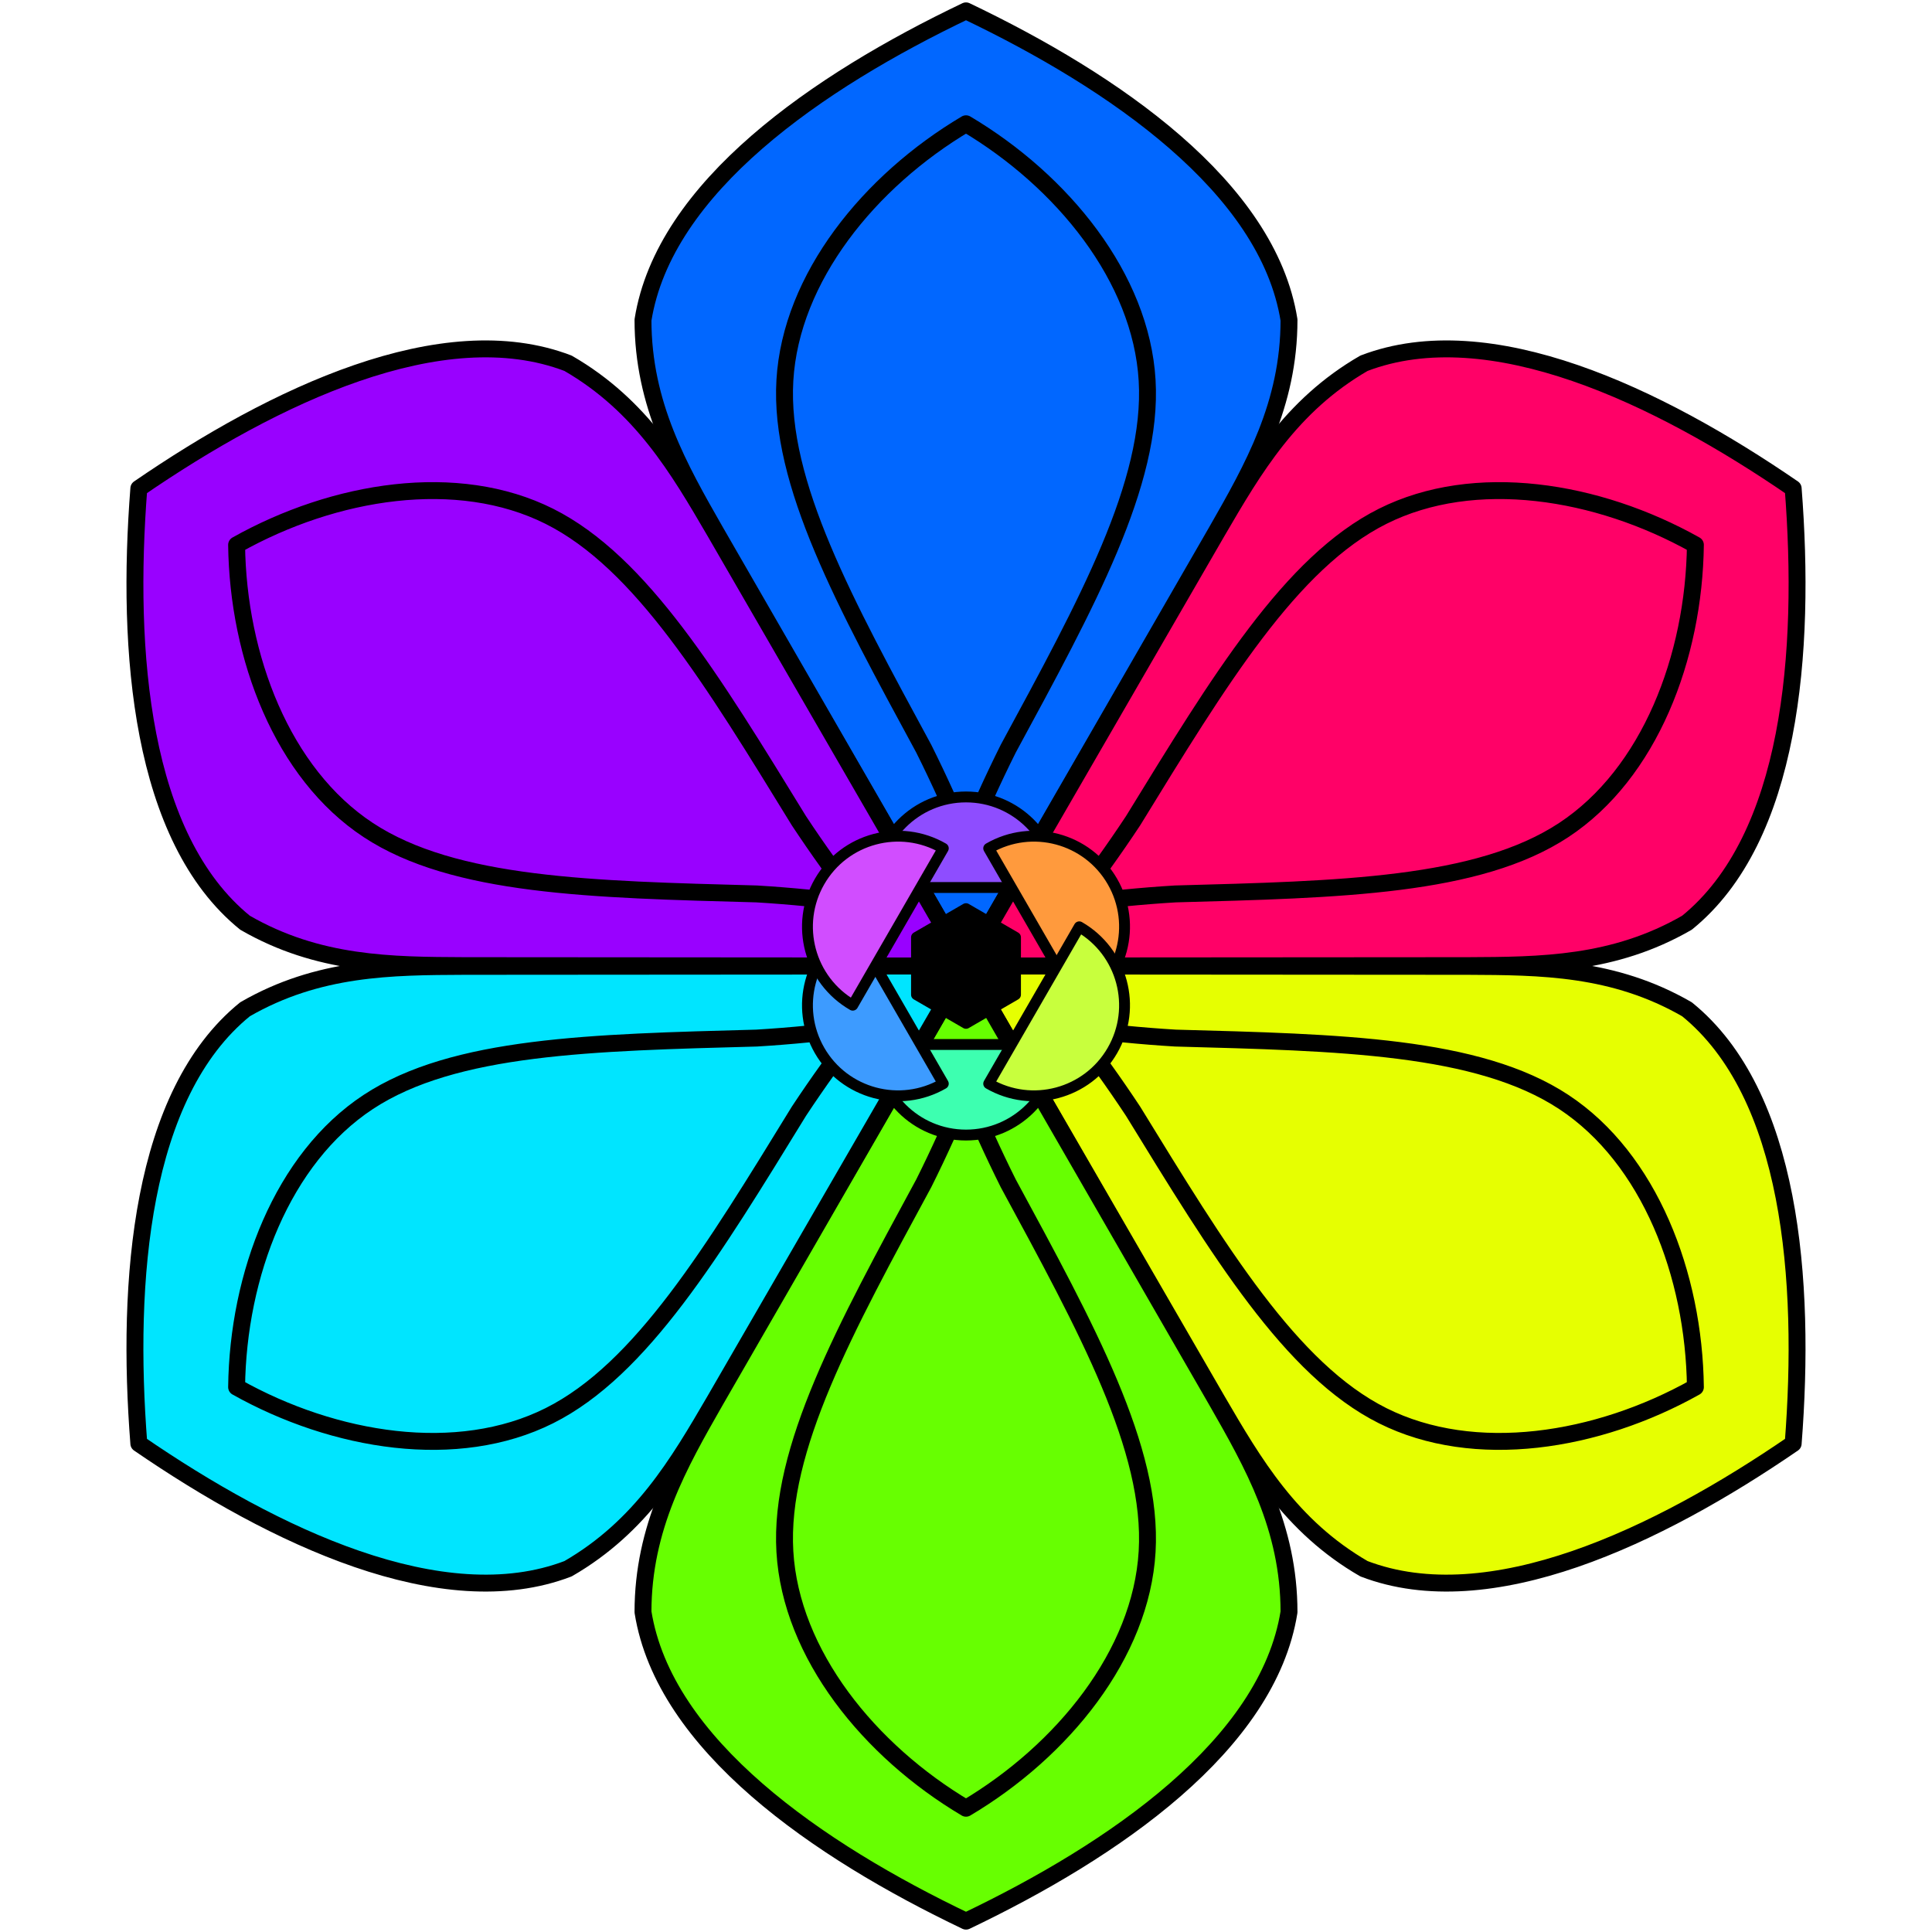
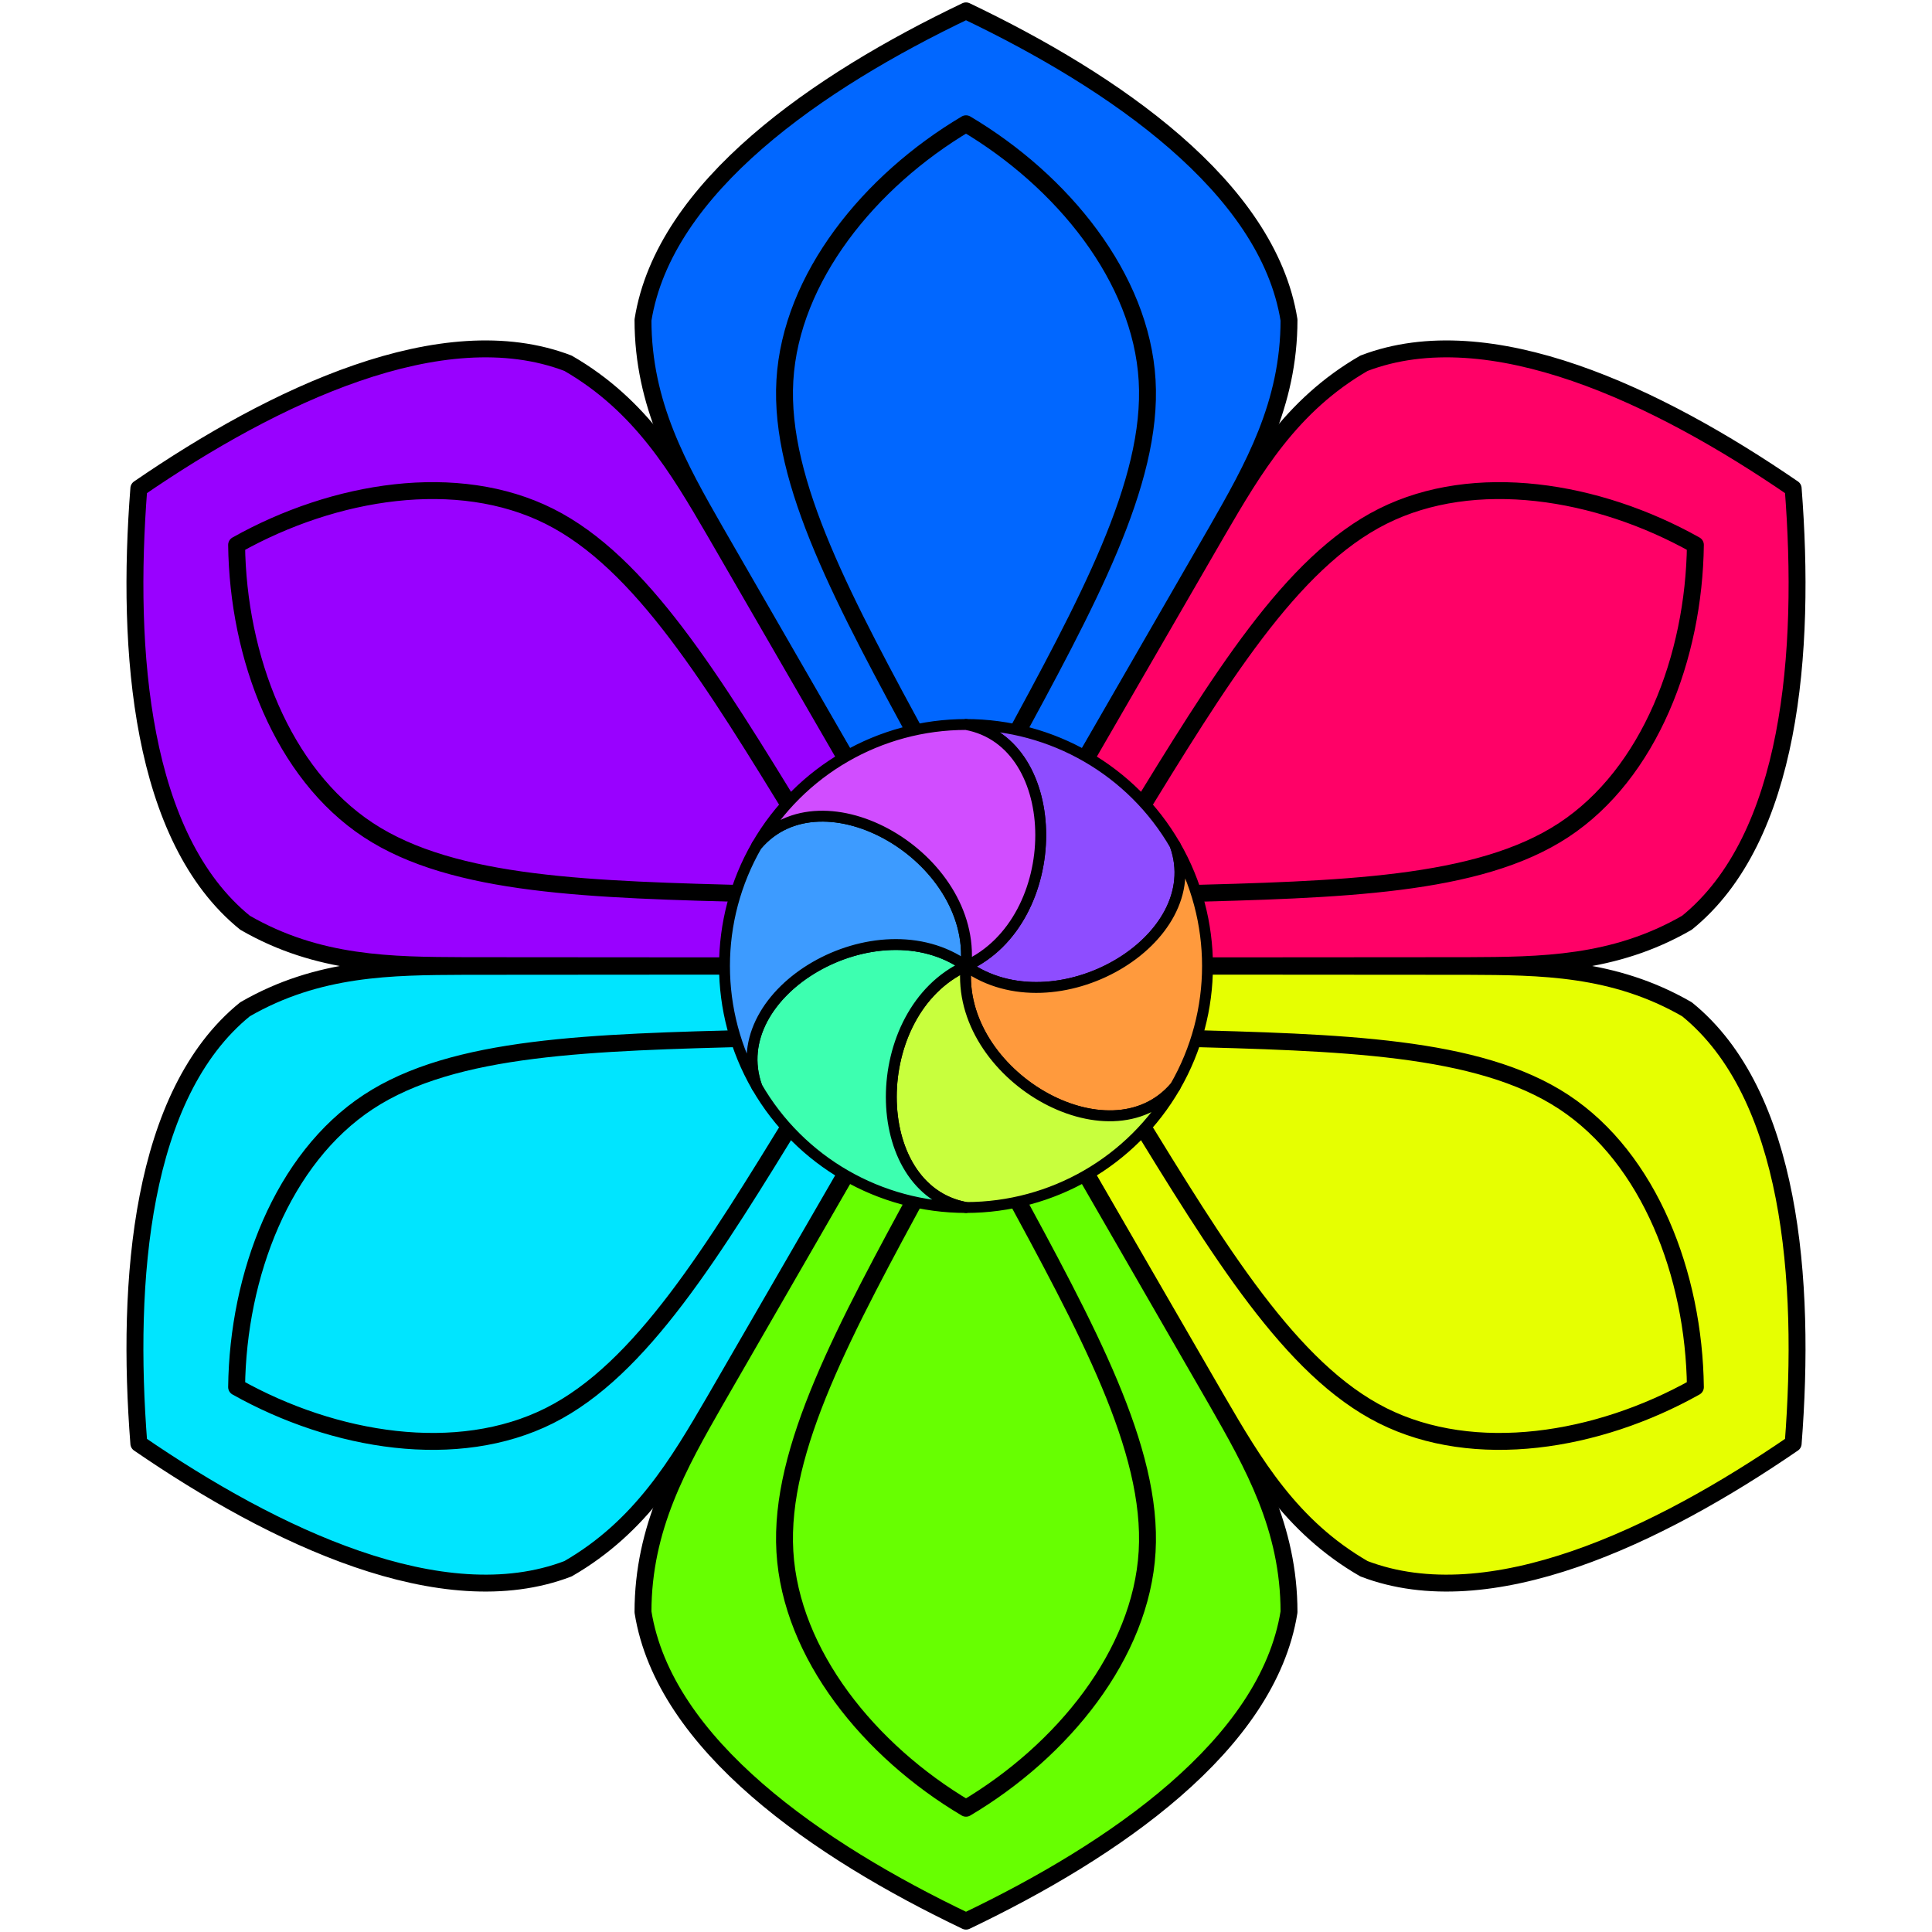
<svg xmlns="http://www.w3.org/2000/svg" viewBox="0 0 32 32" fill="none">
  <g stroke="#000000" stroke-width="0.28" stroke-linecap="round" stroke-linejoin="round">
    <path fill="#0167FF" d="M16 0.18 C13.55 1.35 11 3.1 10.65 5.3 C10.65 6.7 11.25 7.75 11.85 8.8 L16 16 L20.15 8.8 C20.75 7.75 21.35 6.7 21.35 5.3 C21 3.1 18.45 1.35 16 0.18 Z" />
    <path d="M16 2.05 C14.4 3 13.1 4.6 13 6.3 C12.9 8 14 10 15.3 12.4 C15.55 12.9 15.8 13.45 16 13.95 C16.2 13.45 16.45 12.9 16.7 12.4 C18 10 19.1 8 19 6.3 C18.9 4.6 17.6 3 16 2.05 Z" />
  </g>
  <g transform="rotate(60 16 16)" stroke="#000000" stroke-width="0.28" stroke-linecap="round" stroke-linejoin="round">
    <path fill="#FF0167" d="M16 0.18 C13.55 1.35 11 3.1 10.65 5.3 C10.65 6.7 11.25 7.75 11.85 8.8 L16 16 L20.15 8.8 C20.75 7.75 21.35 6.7 21.35 5.3 C21 3.1 18.45 1.35 16 0.18 Z" />
    <path d="M16 2.05 C14.4 3 13.1 4.6 13 6.3 C12.9 8 14 10 15.3 12.4 C15.55 12.9 15.8 13.45 16 13.95 C16.2 13.45 16.45 12.9 16.7 12.4 C18 10 19.1 8 19 6.3 C18.9 4.6 17.6 3 16 2.05 Z" />
  </g>
  <g transform="rotate(120 16 16)" stroke="#000000" stroke-width="0.28" stroke-linecap="round" stroke-linejoin="round">
    <path fill="#E6FF01" d="M16 0.18 C13.55 1.35 11 3.1 10.65 5.3 C10.65 6.7 11.25 7.75 11.85 8.8 L16 16 L20.15 8.8 C20.75 7.75 21.35 6.7 21.35 5.3 C21 3.1 18.45 1.35 16 0.18 Z" />
    <path d="M16 2.05 C14.4 3 13.1 4.6 13 6.3 C12.9 8 14 10 15.3 12.4 C15.55 12.9 15.8 13.45 16 13.95 C16.2 13.45 16.45 12.9 16.7 12.4 C18 10 19.1 8 19 6.3 C18.9 4.6 17.6 3 16 2.05 Z" />
  </g>
  <g transform="rotate(180 16 16)" stroke="#000000" stroke-width="0.28" stroke-linecap="round" stroke-linejoin="round">
    <path fill="#67FF01" d="M16 0.18 C13.55 1.35 11 3.1 10.65 5.3 C10.65 6.7 11.25 7.75 11.85 8.8 L16 16 L20.15 8.8 C20.75 7.75 21.35 6.7 21.35 5.3 C21 3.1 18.45 1.35 16 0.18 Z" />
    <path d="M16 2.05 C14.4 3 13.1 4.6 13 6.3 C12.9 8 14 10 15.3 12.4 C15.55 12.9 15.8 13.45 16 13.95 C16.2 13.45 16.45 12.9 16.7 12.4 C18 10 19.1 8 19 6.3 C18.9 4.6 17.6 3 16 2.05 Z" />
  </g>
  <g transform="rotate(240 16 16)" stroke="#000000" stroke-width="0.28" stroke-linecap="round" stroke-linejoin="round">
    <path fill="#00E5FF" d="M16 0.18 C13.55 1.35 11 3.1 10.65 5.3 C10.65 6.7 11.25 7.75 11.85 8.8 L16 16 L20.15 8.8 C20.75 7.75 21.35 6.7 21.35 5.3 C21 3.1 18.45 1.35 16 0.18 Z" />
    <path d="M16 2.05 C14.4 3 13.1 4.6 13 6.3 C12.9 8 14 10 15.3 12.4 C15.55 12.9 15.8 13.45 16 13.95 C16.2 13.45 16.45 12.9 16.7 12.4 C18 10 19.1 8 19 6.3 C18.9 4.6 17.6 3 16 2.05 Z" />
  </g>
  <g transform="rotate(300 16 16)" stroke="#000000" stroke-width="0.28" stroke-linecap="round" stroke-linejoin="round">
    <path fill="#9901FF" d="M16 0.18 C13.55 1.35 11 3.1 10.65 5.3 C10.65 6.7 11.25 7.75 11.85 8.8 L16 16 L20.15 8.8 C20.75 7.75 21.35 6.7 21.35 5.3 C21 3.1 18.45 1.35 16 0.18 Z" />
    <path d="M16 2.05 C14.4 3 13.1 4.6 13 6.3 C12.9 8 14 10 15.3 12.4 C15.55 12.9 15.8 13.45 16 13.95 C16.2 13.45 16.45 12.9 16.7 12.4 C18 10 19.1 8 19 6.3 C18.9 4.6 17.6 3 16 2.05 Z" />
  </g>
-   <g data-center="pinwheel" stroke="#000000" stroke-width="0.18" stroke-linecap="round" stroke-linejoin="round">
-     <g data-center-pair="0-180">
-       <path fill="#8E4DFF" d="M14.5 14.7 A1.5 1.5 0 0 1 17.5 14.7 Z" />
-       <path fill="#3DFFB0" d="M14.5 14.7 A1.5 1.5 0 0 1 17.5 14.7 Z" transform="rotate(180 16 16)" />
-     </g>
-     <g data-center-pair="60-240">
-       <path fill="#FF9A3D" d="M14.5 14.7 A1.5 1.5 0 0 1 17.5 14.7 Z" transform="rotate(60 16 16)" />
-       <path fill="#3D9BFF" d="M14.5 14.7 A1.5 1.5 0 0 1 17.5 14.7 Z" transform="rotate(240 16 16)" />
-     </g>
-     <g data-center-pair="120-300">
-       <path fill="#C8FF3D" d="M14.5 14.7 A1.5 1.5 0 0 1 17.5 14.7 Z" transform="rotate(120 16 16)" />
-       <path fill="#D14DFF" d="M14.5 14.7 A1.5 1.5 0 0 1 17.5 14.7 Z" transform="rotate(300 16 16)" />
-     </g>
-     <path fill="#000000" d="M16 15.05 L16.82 15.525 L16.82 16.475 L16 16.95 L15.18 16.475 L15.18 15.525 Z" />
+   <g data-center="swirl" stroke="#000000" stroke-width="0.18" stroke-linecap="round" stroke-linejoin="round">
+     <path data-center-piece="violet-blue" fill="#8E4DFF" d="M16 16 C17.65 15.25 17.65 12.3 16 12 A4 4 0 0 1 19.464 14 C20.029 15.579 17.475 17.054 16 16 Z" />
+     <path data-center-piece="red-yellow" fill="#FF9A3D" d="M16 16 C17.65 15.25 17.65 12.3 16 12 A4 4 0 0 1 19.464 14 C20.029 15.579 17.475 17.054 16 16 Z" transform="rotate(60 16 16)" />
+     <path data-center-piece="yellow-green" fill="#C8FF3D" d="M16 16 C17.65 15.25 17.65 12.3 16 12 A4 4 0 0 1 19.464 14 C20.029 15.579 17.475 17.054 16 16 Z" transform="rotate(120 16 16)" />
+     <path data-center-piece="green-cyan" fill="#3DFFB0" d="M16 16 C17.65 15.25 17.65 12.3 16 12 A4 4 0 0 1 19.464 14 C20.029 15.579 17.475 17.054 16 16 Z" transform="rotate(180 16 16)" />
+     <path data-center-piece="cyan-violet" fill="#3D9BFF" d="M16 16 C17.65 15.25 17.65 12.3 16 12 A4 4 0 0 1 19.464 14 C20.029 15.579 17.475 17.054 16 16 Z" transform="rotate(240 16 16)" />
+     <path data-center-piece="blue-red" fill="#D14DFF" d="M16 16 C17.65 15.25 17.65 12.3 16 12 A4 4 0 0 1 19.464 14 C20.029 15.579 17.475 17.054 16 16 Z" transform="rotate(300 16 16)" />
  </g>
</svg>
